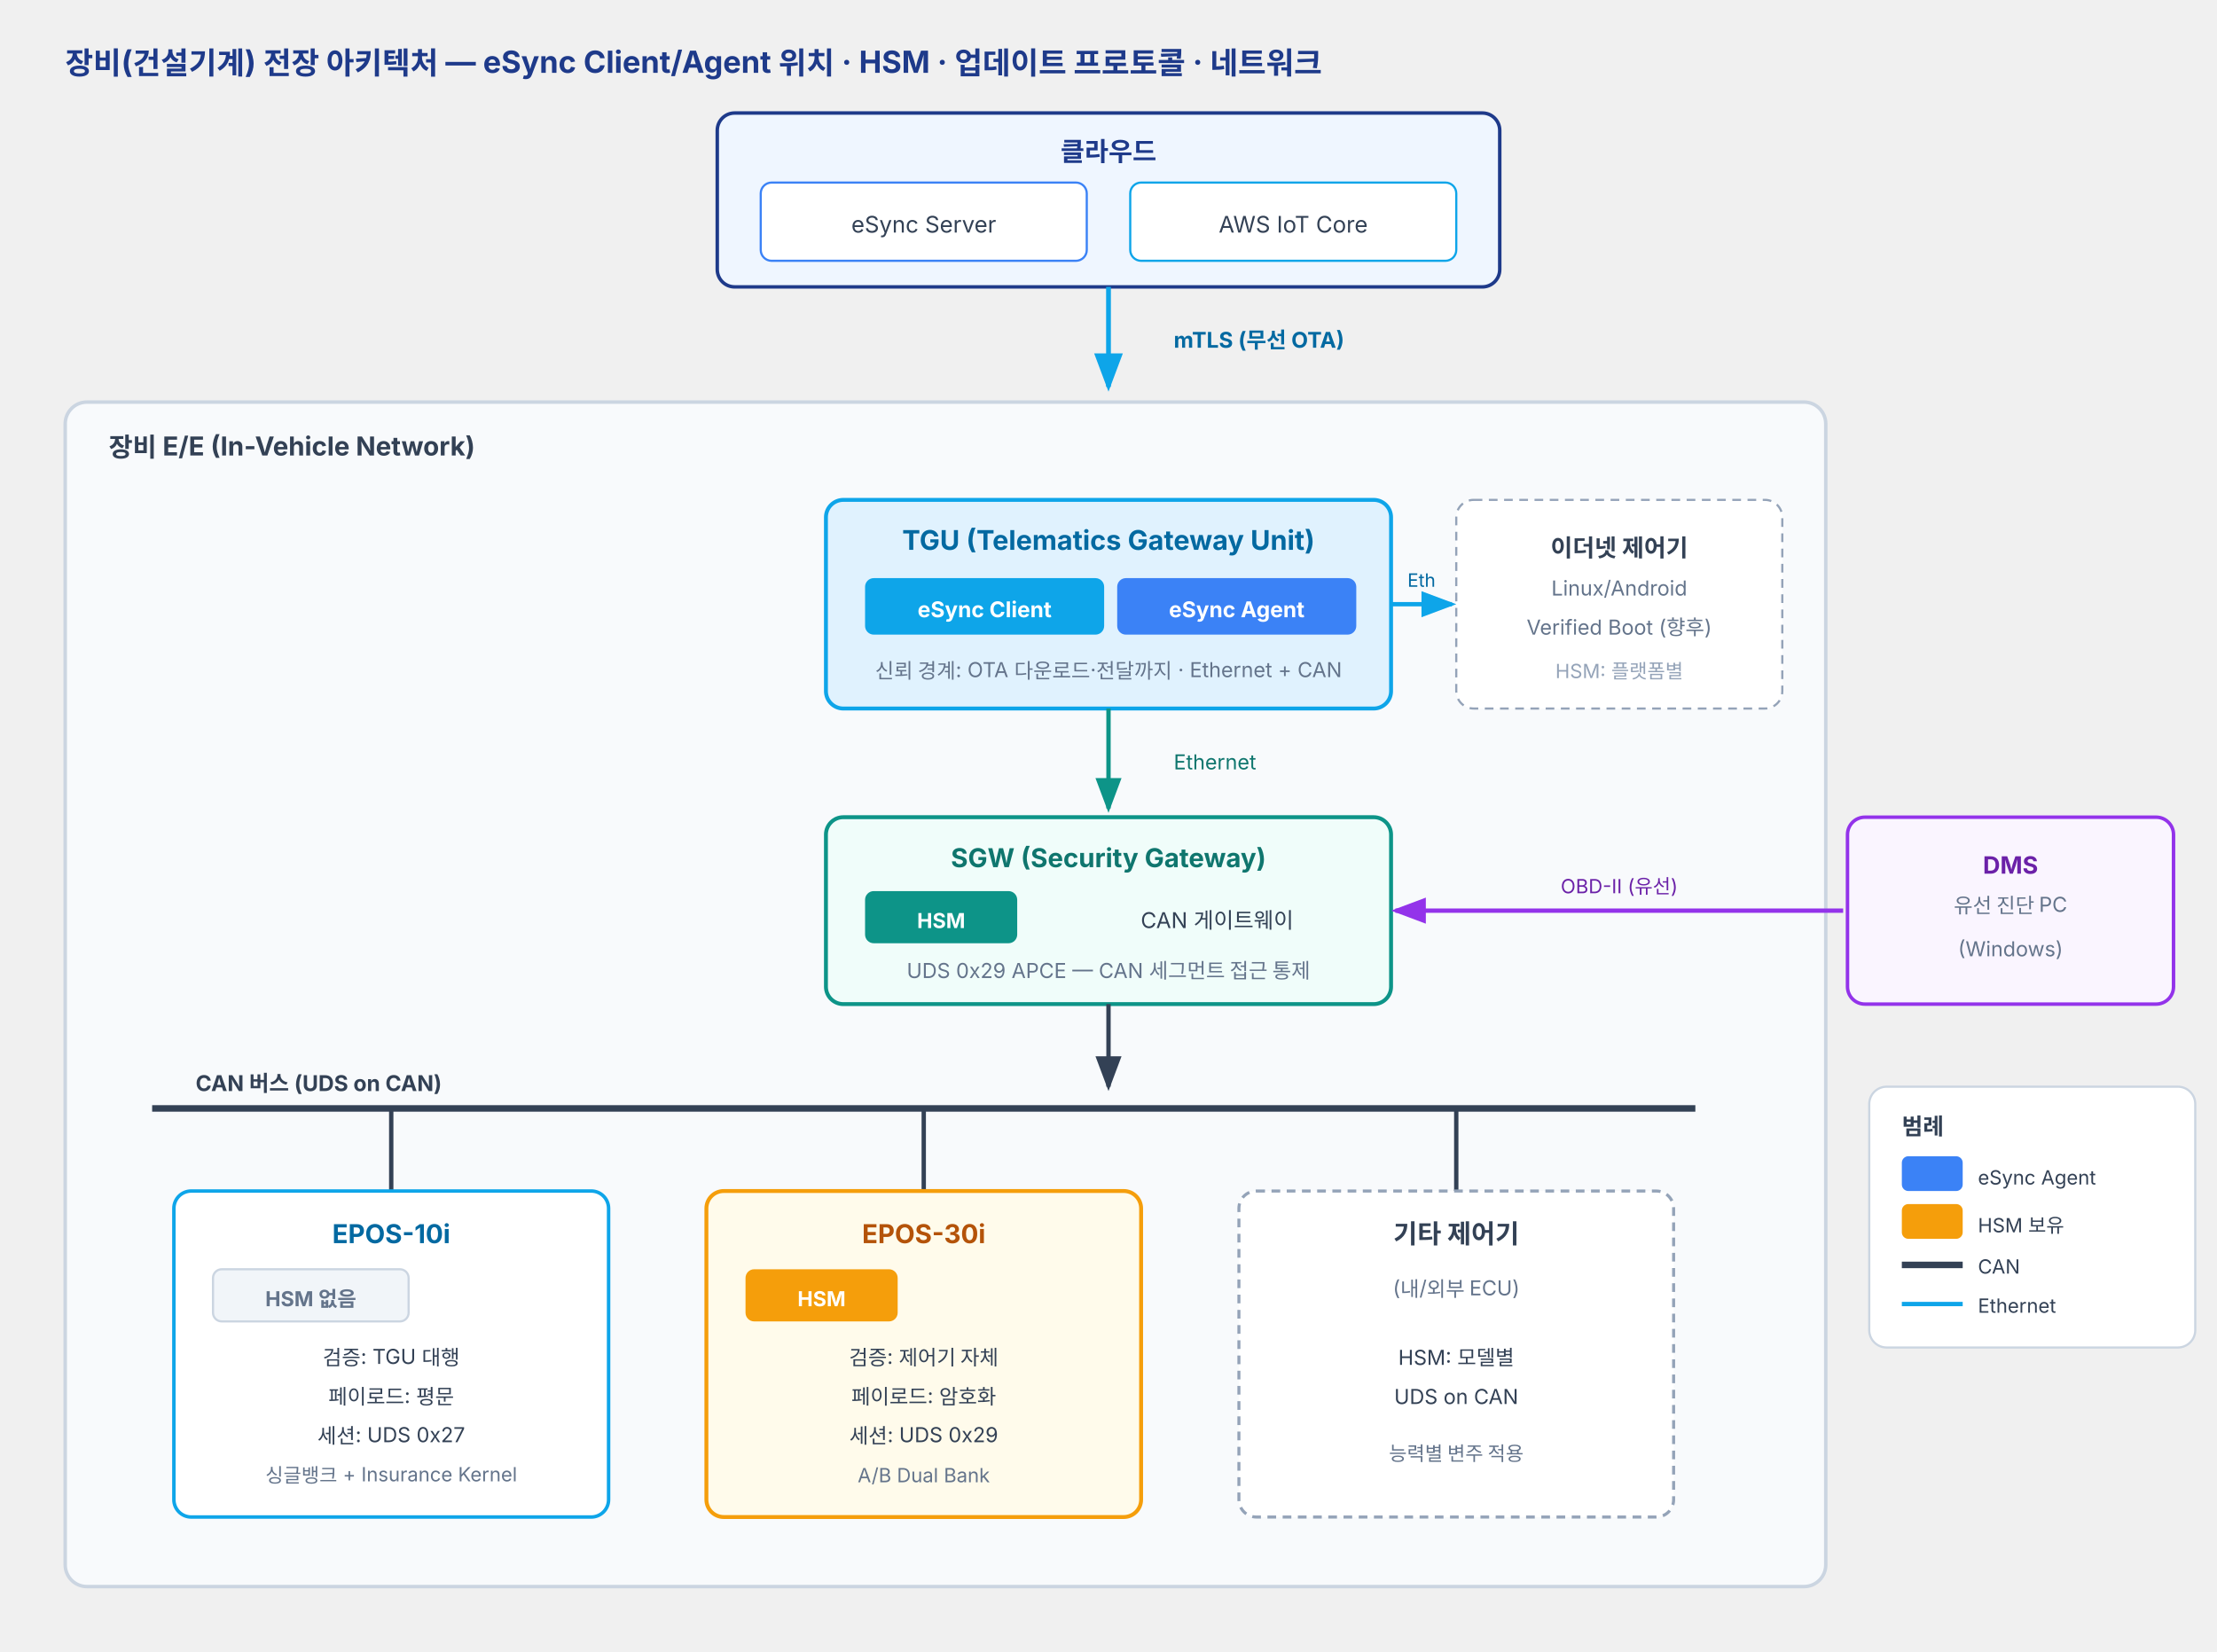
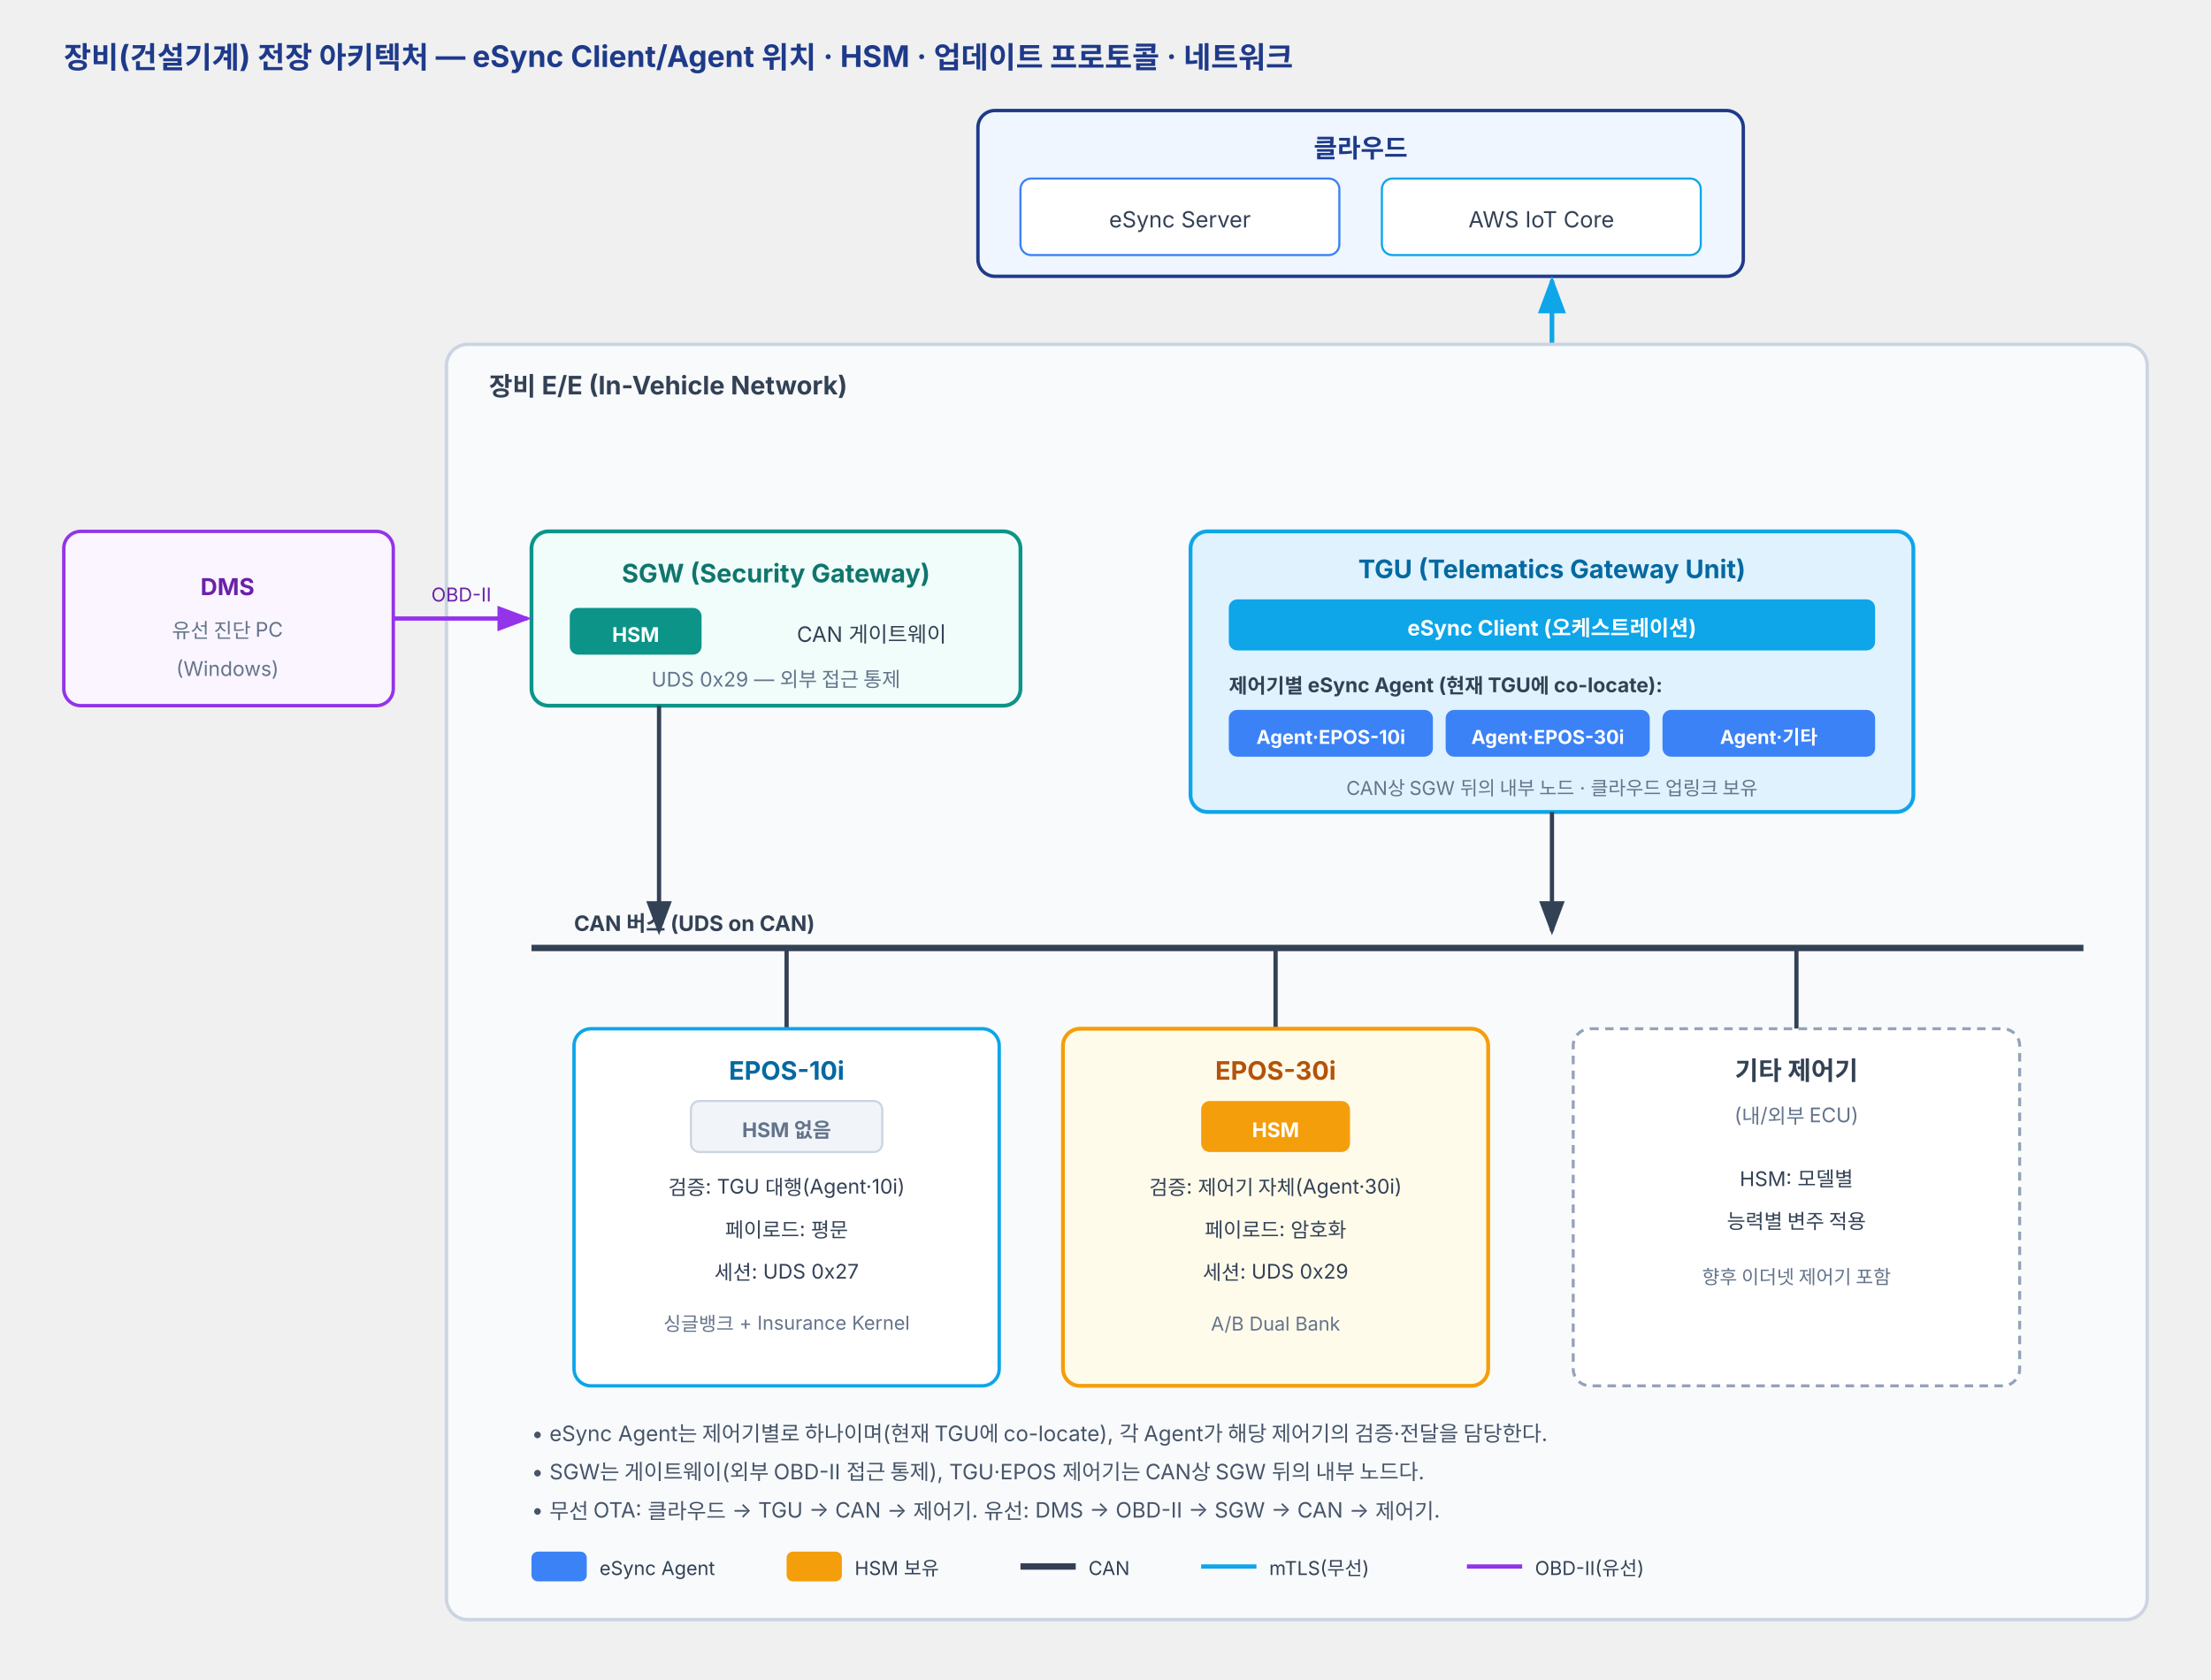
- <svg xmlns="http://www.w3.org/2000/svg" viewBox="0 0 1020 760" width="1020" height="760" font-family="Inter, sans-serif">
-   <text x="30" y="34" fill="#1e3a8a" font-size="14" font-weight="bold">장비(건설기계) 전장 아키텍처 — eSync Client/Agent 위치 · HSM · 업데이트 프로토콜 · 네트워크</text>
-   <rect x="330" y="52" width="360" height="80" rx="8" fill="#eff6ff" stroke="#1e3a8a" stroke-width="1.6" />
-   <text x="510" y="74" fill="#1e3a8a" font-size="12" font-weight="bold" text-anchor="middle">클라우드</text>
-   <rect x="350" y="84" width="150" height="36" rx="5" fill="#ffffff" stroke="#3b82f6" />
-   <text x="425" y="107" fill="#334155" font-size="10.5" text-anchor="middle">eSync Server</text>
-   <rect x="520" y="84" width="150" height="36" rx="5" fill="#ffffff" stroke="#0ea5e9" />
-   <text x="595" y="107" fill="#334155" font-size="10.5" text-anchor="middle">AWS IoT Core</text>
-   <path d="M 510 132 L 510 178" stroke="#0ea5e9" stroke-width="2.2" marker-end="url(#a-ar-sky)" />
-   <text x="540" y="160" fill="#0369a1" font-size="10" font-weight="bold">mTLS (무선 OTA)</text>
-   <rect x="30" y="185" width="810" height="545" rx="10" fill="#f8fafc" stroke="#cbd5e1" stroke-width="1.6" />
-   <text x="50" y="210" fill="#334155" font-size="12" font-weight="bold">장비 E/E (In-Vehicle Network)</text>
-   <rect x="380" y="230" width="260" height="96" rx="8" fill="#e0f2fe" stroke="#0ea5e9" stroke-width="1.8" />
-   <text x="510" y="253" fill="#0369a1" font-size="12.5" font-weight="bold" text-anchor="middle">TGU (Telematics Gateway Unit)</text>
-   <rect x="398" y="266" width="110" height="26" rx="4" fill="#0ea5e9" />
-   <text x="453" y="284" fill="#ffffff" font-size="10" font-weight="bold" text-anchor="middle">eSync Client</text>
-   <rect x="514" y="266" width="110" height="26" rx="4" fill="#3b82f6" />
-   <text x="569" y="284" fill="#ffffff" font-size="10" font-weight="bold" text-anchor="middle">eSync Agent</text>
-   <text x="510" y="312" fill="#64748b" font-size="9.5" text-anchor="middle">신뢰 경계: OTA 다운로드·전달까지 · Ethernet + CAN</text>
-   <rect x="670" y="230" width="150" height="96" rx="8" fill="#ffffff" stroke="#94a3b8" stroke-dasharray="4,3" />
-   <text x="745" y="256" fill="#334155" font-size="11" font-weight="bold" text-anchor="middle">이더넷 제어기</text>
-   <text x="745" y="274" fill="#64748b" font-size="9.5" text-anchor="middle">Linux/Android</text>
-   <text x="745" y="292" fill="#64748b" font-size="9.5" text-anchor="middle">Verified Boot (향후)</text>
-   <text x="745" y="312" fill="#94a3b8" font-size="9" text-anchor="middle">HSM: 플랫폼별</text>
-   <path d="M 640 278 L 668 278" stroke="#0ea5e9" stroke-width="2" marker-end="url(#a-ar-sky)" />
-   <text x="654" y="270" fill="#0369a1" font-size="8.5" text-anchor="middle">Eth</text>
-   <path d="M 510 326 L 510 372" stroke="#0d9488" stroke-width="2" marker-end="url(#a-ar-teal)" />
-   <text x="540" y="354" fill="#0f766e" font-size="9.5">Ethernet</text>
-   <rect x="380" y="376" width="260" height="86" rx="8" fill="#f0fdfa" stroke="#0d9488" stroke-width="1.8" />
-   <text x="510" y="399" fill="#0f766e" font-size="12" font-weight="bold" text-anchor="middle">SGW (Security Gateway)</text>
-   <rect x="398" y="410" width="70" height="24" rx="4" fill="#0d9488" />
-   <text x="433" y="427" fill="#ffffff" font-size="9.5" font-weight="bold" text-anchor="middle">HSM</text>
-   <text x="560" y="427" fill="#334155" font-size="10" text-anchor="middle">CAN 게이트웨이</text>
-   <text x="510" y="450" fill="#64748b" font-size="9.5" text-anchor="middle">UDS 0x29 APCE — CAN 세그먼트 접근 통제</text>
-   <rect x="850" y="376" width="150" height="86" rx="8" fill="#faf5ff" stroke="#9333ea" stroke-width="1.6" />
-   <text x="925" y="402" fill="#6b21a8" font-size="11" font-weight="bold" text-anchor="middle">DMS</text>
-   <text x="925" y="420" fill="#64748b" font-size="9.5" text-anchor="middle">유선 진단 PC</text>
-   <text x="925" y="440" fill="#64748b" font-size="9.5" text-anchor="middle">(Windows)</text>
-   <path d="M 848 419 L 642 419" stroke="#9333ea" stroke-width="2" marker-end="url(#a-ar-purple)" />
-   <text x="745" y="411" fill="#6b21a8" font-size="9" text-anchor="middle">OBD-II (유선)</text>
-   <path d="M 510 462 L 510 500" stroke="#334155" stroke-width="2" marker-end="url(#a-ar)" />
-   <line x1="70" y1="510" x2="780" y2="510" stroke="#334155" stroke-width="3" />
-   <text x="90" y="502" fill="#334155" font-size="10" font-weight="bold">CAN 버스 (UDS on CAN)</text>
-   <line x1="180" y1="510" x2="180" y2="548" stroke="#334155" stroke-width="2" />
-   <rect x="80" y="548" width="200" height="150" rx="8" fill="#ffffff" stroke="#0ea5e9" stroke-width="1.6" />
-   <text x="180" y="572" fill="#0369a1" font-size="12" font-weight="bold" text-anchor="middle">EPOS-10i</text>
-   <rect x="98" y="584" width="90" height="24" rx="4" fill="#f1f5f9" stroke="#cbd5e1" />
-   <text x="143" y="601" fill="#64748b" font-size="9.5" font-weight="bold" text-anchor="middle">HSM 없음</text>
-   <text x="180" y="628" fill="#334155" font-size="9.5" text-anchor="middle">검증: TGU 대행</text>
-   <text x="180" y="646" fill="#334155" font-size="9.5" text-anchor="middle">페이로드: 평문</text>
-   <text x="180" y="664" fill="#334155" font-size="9.5" text-anchor="middle">세션: UDS 0x27</text>
-   <text x="180" y="682" fill="#64748b" font-size="9" text-anchor="middle">싱글뱅크 + Insurance Kernel</text>
-   <line x1="425" y1="510" x2="425" y2="548" stroke="#334155" stroke-width="2" />
-   <rect x="325" y="548" width="200" height="150" rx="8" fill="#fffbeb" stroke="#f59e0b" stroke-width="1.8" />
-   <text x="425" y="572" fill="#b45309" font-size="12" font-weight="bold" text-anchor="middle">EPOS-30i</text>
-   <rect x="343" y="584" width="70" height="24" rx="4" fill="#f59e0b" />
-   <text x="378" y="601" fill="#ffffff" font-size="9.5" font-weight="bold" text-anchor="middle">HSM</text>
-   <text x="425" y="628" fill="#334155" font-size="9.5" text-anchor="middle">검증: 제어기 자체</text>
-   <text x="425" y="646" fill="#334155" font-size="9.5" text-anchor="middle">페이로드: 암호화</text>
-   <text x="425" y="664" fill="#334155" font-size="9.5" text-anchor="middle">세션: UDS 0x29</text>
-   <text x="425" y="682" fill="#64748b" font-size="9" text-anchor="middle">A/B Dual Bank</text>
-   <line x1="670" y1="510" x2="670" y2="548" stroke="#334155" stroke-width="2" />
-   <rect x="570" y="548" width="200" height="150" rx="8" fill="#ffffff" stroke="#94a3b8" stroke-width="1.4" stroke-dasharray="4,3" />
-   <text x="670" y="572" fill="#334155" font-size="12" font-weight="bold" text-anchor="middle">기타 제어기</text>
-   <text x="670" y="596" fill="#64748b" font-size="9.5" text-anchor="middle">(내/외부 ECU)</text>
-   <text x="670" y="628" fill="#334155" font-size="9.5" text-anchor="middle">HSM: 모델별</text>
-   <text x="670" y="646" fill="#334155" font-size="9.5" text-anchor="middle">UDS on CAN</text>
-   <text x="670" y="672" fill="#64748b" font-size="9" text-anchor="middle">능력별 변주 적용</text>
-   <rect x="860" y="500" width="150" height="120" rx="8" fill="#ffffff" stroke="#cbd5e1" />
-   <text x="875" y="522" fill="#334155" font-size="10.5" font-weight="bold">범례</text>
-   <rect x="875" y="532" width="28" height="16" rx="3" fill="#3b82f6" />
-   <text x="910" y="545" fill="#334155" font-size="9">eSync Agent</text>
-   <rect x="875" y="554" width="28" height="16" rx="3" fill="#f59e0b" />
-   <text x="910" y="567" fill="#334155" font-size="9">HSM 보유</text>
-   <line x1="875" y1="582" x2="903" y2="582" stroke="#334155" stroke-width="3" />
-   <text x="910" y="586" fill="#334155" font-size="9">CAN</text>
-   <line x1="875" y1="600" x2="903" y2="600" stroke="#0ea5e9" stroke-width="2" />
-   <text x="910" y="604" fill="#334155" font-size="9">Ethernet</text>
+ <svg xmlns="http://www.w3.org/2000/svg" viewBox="0 0 1040 790" width="1040" height="790" font-family="Inter, sans-serif">
+   <text x="30" y="32" fill="#1e3a8a" font-size="14" font-weight="bold">장비(건설기계) 전장 아키텍처 — eSync Client/Agent 위치 · HSM · 업데이트 프로토콜 · 네트워크</text>
+   <rect x="30" y="250" width="155" height="82" rx="8" fill="#faf5ff" stroke="#9333ea" stroke-width="1.6" />
+   <text x="107" y="280" fill="#6b21a8" font-size="11" font-weight="bold" text-anchor="middle">DMS</text>
+   <text x="107" y="300" fill="#64748b" font-size="9.5" text-anchor="middle">유선 진단 PC</text>
+   <text x="107" y="318" fill="#64748b" font-size="9.5" text-anchor="middle">(Windows)</text>
+   <rect x="460" y="52" width="360" height="78" rx="8" fill="#eff6ff" stroke="#1e3a8a" stroke-width="1.6" />
+   <text x="640" y="74" fill="#1e3a8a" font-size="12" font-weight="bold" text-anchor="middle">클라우드</text>
+   <rect x="480" y="84" width="150" height="36" rx="5" fill="#ffffff" stroke="#3b82f6" />
+   <text x="555" y="107" fill="#334155" font-size="10.5" text-anchor="middle">eSync Server</text>
+   <rect x="650" y="84" width="150" height="36" rx="5" fill="#ffffff" stroke="#0ea5e9" />
+   <text x="725" y="107" fill="#334155" font-size="10.5" text-anchor="middle">AWS IoT Core</text>
+   <path d="M 730 250 L 730 132" stroke="#0ea5e9" stroke-width="2.2" marker-end="url(#a-ar-sky)" />
+   <text x="745" y="200" fill="#0369a1" font-size="10" font-weight="bold">mTLS (무선 OTA · 셀룰러)</text>
+   <rect x="210" y="162" width="800" height="600" rx="10" fill="#f8fafc" stroke="#cbd5e1" stroke-width="1.6" />
+   <text x="230" y="186" fill="#334155" font-size="12" font-weight="bold">장비 E/E (In-Vehicle Network)</text>
+   <rect x="250" y="250" width="230" height="82" rx="8" fill="#f0fdfa" stroke="#0d9488" stroke-width="1.8" />
+   <text x="365" y="274" fill="#0f766e" font-size="12" font-weight="bold" text-anchor="middle">SGW (Security Gateway)</text>
+   <rect x="268" y="286" width="62" height="22" rx="4" fill="#0d9488" />
+   <text x="299" y="302" fill="#ffffff" font-size="9.5" font-weight="bold" text-anchor="middle">HSM</text>
+   <text x="410" y="302" fill="#334155" font-size="10" text-anchor="middle">CAN 게이트웨이</text>
+   <text x="365" y="323" fill="#64748b" font-size="9.5" text-anchor="middle">UDS 0x29 — 외부 접근 통제</text>
+   <path d="M 185 291 L 248 291" stroke="#9333ea" stroke-width="2" marker-end="url(#a-ar-purple)" />
+   <text x="217" y="283" fill="#6b21a8" font-size="9" text-anchor="middle">OBD-II</text>
+   <rect x="560" y="250" width="340" height="132" rx="8" fill="#e0f2fe" stroke="#0ea5e9" stroke-width="1.8" />
+   <text x="730" y="272" fill="#0369a1" font-size="12" font-weight="bold" text-anchor="middle">TGU (Telematics Gateway Unit)</text>
+   <rect x="578" y="282" width="304" height="24" rx="4" fill="#0ea5e9" />
+   <text x="730" y="299" fill="#ffffff" font-size="10" font-weight="bold" text-anchor="middle">eSync Client (오케스트레이션)</text>
+   <text x="578" y="326" fill="#334155" font-size="9.5" font-weight="bold">제어기별 eSync Agent (현재 TGU에 co-locate):</text>
+   <rect x="578" y="334" width="96" height="22" rx="4" fill="#3b82f6" />
+   <text x="626" y="350" fill="#ffffff" font-size="9" font-weight="bold" text-anchor="middle">Agent·EPOS-10i</text>
+   <rect x="680" y="334" width="96" height="22" rx="4" fill="#3b82f6" />
+   <text x="728" y="350" fill="#ffffff" font-size="9" font-weight="bold" text-anchor="middle">Agent·EPOS-30i</text>
+   <rect x="782" y="334" width="100" height="22" rx="4" fill="#3b82f6" />
+   <text x="832" y="350" fill="#ffffff" font-size="9" font-weight="bold" text-anchor="middle">Agent·기타</text>
+   <text x="730" y="374" fill="#64748b" font-size="9" text-anchor="middle">CAN상 SGW 뒤의 내부 노드 · 클라우드 업링크 보유</text>
+   <path d="M 310 332 L 310 438" stroke="#334155" stroke-width="2" marker-end="url(#a-ar)" />
+   <path d="M 730 382 L 730 438" stroke="#334155" stroke-width="2" marker-end="url(#a-ar)" />
+   <line x1="250" y1="446" x2="980" y2="446" stroke="#334155" stroke-width="3" />
+   <text x="270" y="438" fill="#334155" font-size="10" font-weight="bold">CAN 버스 (UDS on CAN)</text>
+   <line x1="370" y1="446" x2="370" y2="484" stroke="#334155" stroke-width="2" />
+   <rect x="270" y="484" width="200" height="168" rx="8" fill="#ffffff" stroke="#0ea5e9" stroke-width="1.6" />
+   <text x="370" y="508" fill="#0369a1" font-size="12" font-weight="bold" text-anchor="middle">EPOS-10i</text>
+   <rect x="325" y="518" width="90" height="24" rx="4" fill="#f1f5f9" stroke="#cbd5e1" />
+   <text x="370" y="535" fill="#64748b" font-size="9.5" font-weight="bold" text-anchor="middle">HSM 없음</text>
+   <text x="370" y="562" fill="#334155" font-size="9.5" text-anchor="middle">검증: TGU 대행(Agent·10i)</text>
+   <text x="370" y="582" fill="#334155" font-size="9.5" text-anchor="middle">페이로드: 평문</text>
+   <text x="370" y="602" fill="#334155" font-size="9.5" text-anchor="middle">세션: UDS 0x27</text>
+   <text x="370" y="626" fill="#64748b" font-size="9" text-anchor="middle">싱글뱅크 + Insurance Kernel</text>
+   <line x1="600" y1="446" x2="600" y2="484" stroke="#334155" stroke-width="2" />
+   <rect x="500" y="484" width="200" height="168" rx="8" fill="#fffbeb" stroke="#f59e0b" stroke-width="1.8" />
+   <text x="600" y="508" fill="#b45309" font-size="12" font-weight="bold" text-anchor="middle">EPOS-30i</text>
+   <rect x="565" y="518" width="70" height="24" rx="4" fill="#f59e0b" />
+   <text x="600" y="535" fill="#ffffff" font-size="9.5" font-weight="bold" text-anchor="middle">HSM</text>
+   <text x="600" y="562" fill="#334155" font-size="9.5" text-anchor="middle">검증: 제어기 자체(Agent·30i)</text>
+   <text x="600" y="582" fill="#334155" font-size="9.5" text-anchor="middle">페이로드: 암호화</text>
+   <text x="600" y="602" fill="#334155" font-size="9.5" text-anchor="middle">세션: UDS 0x29</text>
+   <text x="600" y="626" fill="#64748b" font-size="9" text-anchor="middle">A/B Dual Bank</text>
+   <line x1="845" y1="446" x2="845" y2="484" stroke="#334155" stroke-width="2" />
+   <rect x="740" y="484" width="210" height="168" rx="8" fill="#ffffff" stroke="#94a3b8" stroke-width="1.4" stroke-dasharray="4,3" />
+   <text x="845" y="508" fill="#334155" font-size="12" font-weight="bold" text-anchor="middle">기타 제어기</text>
+   <text x="845" y="528" fill="#64748b" font-size="9.5" text-anchor="middle">(내/외부 ECU)</text>
+   <text x="845" y="558" fill="#334155" font-size="9.5" text-anchor="middle">HSM: 모델별</text>
+   <text x="845" y="578" fill="#334155" font-size="9.5" text-anchor="middle">능력별 변주 적용</text>
+   <text x="845" y="604" fill="#64748b" font-size="9" text-anchor="middle">향후 이더넷 제어기 포함</text>
+   <text x="250" y="678" fill="#475569" font-size="10">• eSync Agent는 제어기별로 하나이며(현재 TGU에 co-locate), 각 Agent가 해당 제어기의 검증·전달을 담당한다.</text>
+   <text x="250" y="696" fill="#475569" font-size="10">• SGW는 게이트웨이(외부 OBD-II 접근 통제), TGU·EPOS 제어기는 CAN상 SGW 뒤의 내부 노드다.</text>
+   <text x="250" y="714" fill="#475569" font-size="10">• 무선 OTA: 클라우드 → TGU → CAN → 제어기.   유선: DMS → OBD-II → SGW → CAN → 제어기.</text>
+   <rect x="250" y="730" width="26" height="14" rx="3" fill="#3b82f6" />
+   <text x="282" y="741" fill="#334155" font-size="9">eSync Agent</text>
+   <rect x="370" y="730" width="26" height="14" rx="3" fill="#f59e0b" />
+   <text x="402" y="741" fill="#334155" font-size="9">HSM 보유</text>
+   <line x1="480" y1="737" x2="506" y2="737" stroke="#334155" stroke-width="3" />
+   <text x="512" y="741" fill="#334155" font-size="9">CAN</text>
+   <line x1="565" y1="737" x2="591" y2="737" stroke="#0ea5e9" stroke-width="2" />
+   <text x="597" y="741" fill="#334155" font-size="9">mTLS(무선)</text>
+   <line x1="690" y1="737" x2="716" y2="737" stroke="#9333ea" stroke-width="2" />
+   <text x="722" y="741" fill="#334155" font-size="9">OBD-II(유선)</text>
  <defs>
    <marker id="a-ar" markerWidth="8" markerHeight="8" refX="7" refY="3" orient="auto" markerUnits="strokeWidth">
      <path d="M0,0 L0,6 L8,3 z" fill="#334155" />
    </marker>
    <marker id="a-ar-sky" markerWidth="8" markerHeight="8" refX="7" refY="3" orient="auto" markerUnits="strokeWidth">
      <path d="M0,0 L0,6 L8,3 z" fill="#0ea5e9" />
    </marker>
-     <marker id="a-ar-teal" markerWidth="8" markerHeight="8" refX="7" refY="3" orient="auto" markerUnits="strokeWidth">
-       <path d="M0,0 L0,6 L8,3 z" fill="#0d9488" />
-     </marker>
    <marker id="a-ar-purple" markerWidth="8" markerHeight="8" refX="7" refY="3" orient="auto" markerUnits="strokeWidth">
      <path d="M0,0 L0,6 L8,3 z" fill="#9333ea" />
    </marker>
  </defs>
</svg>
